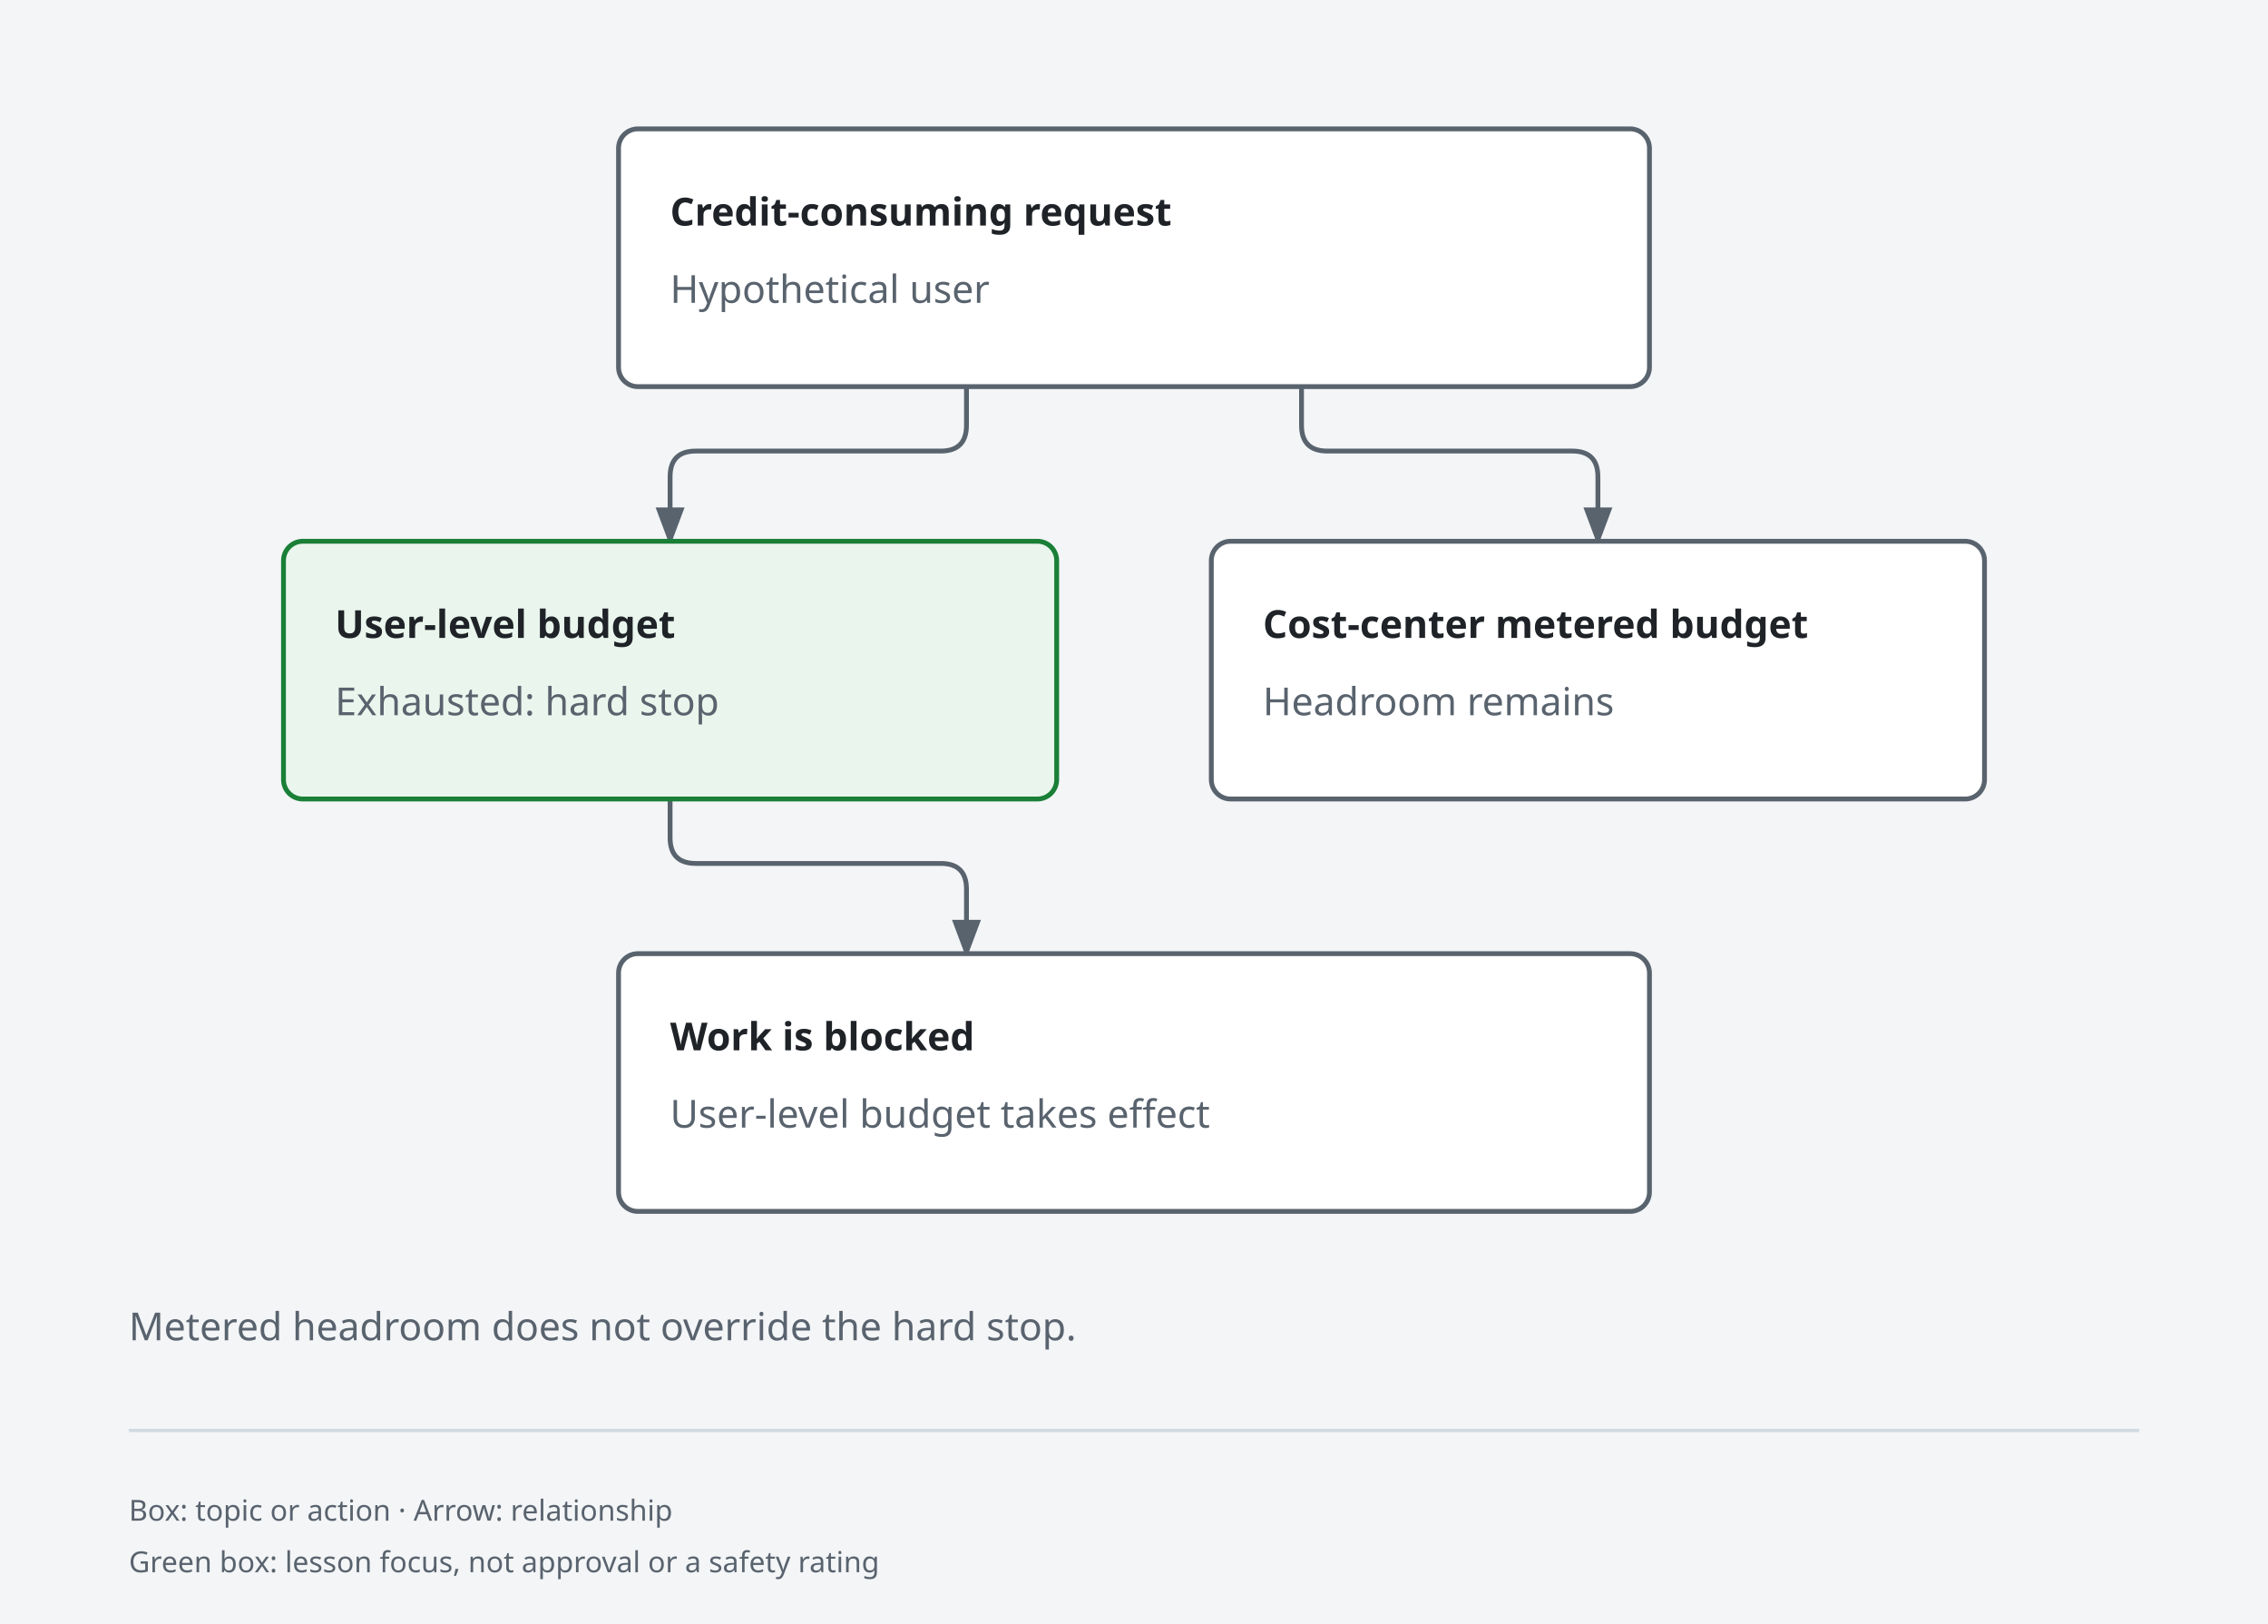
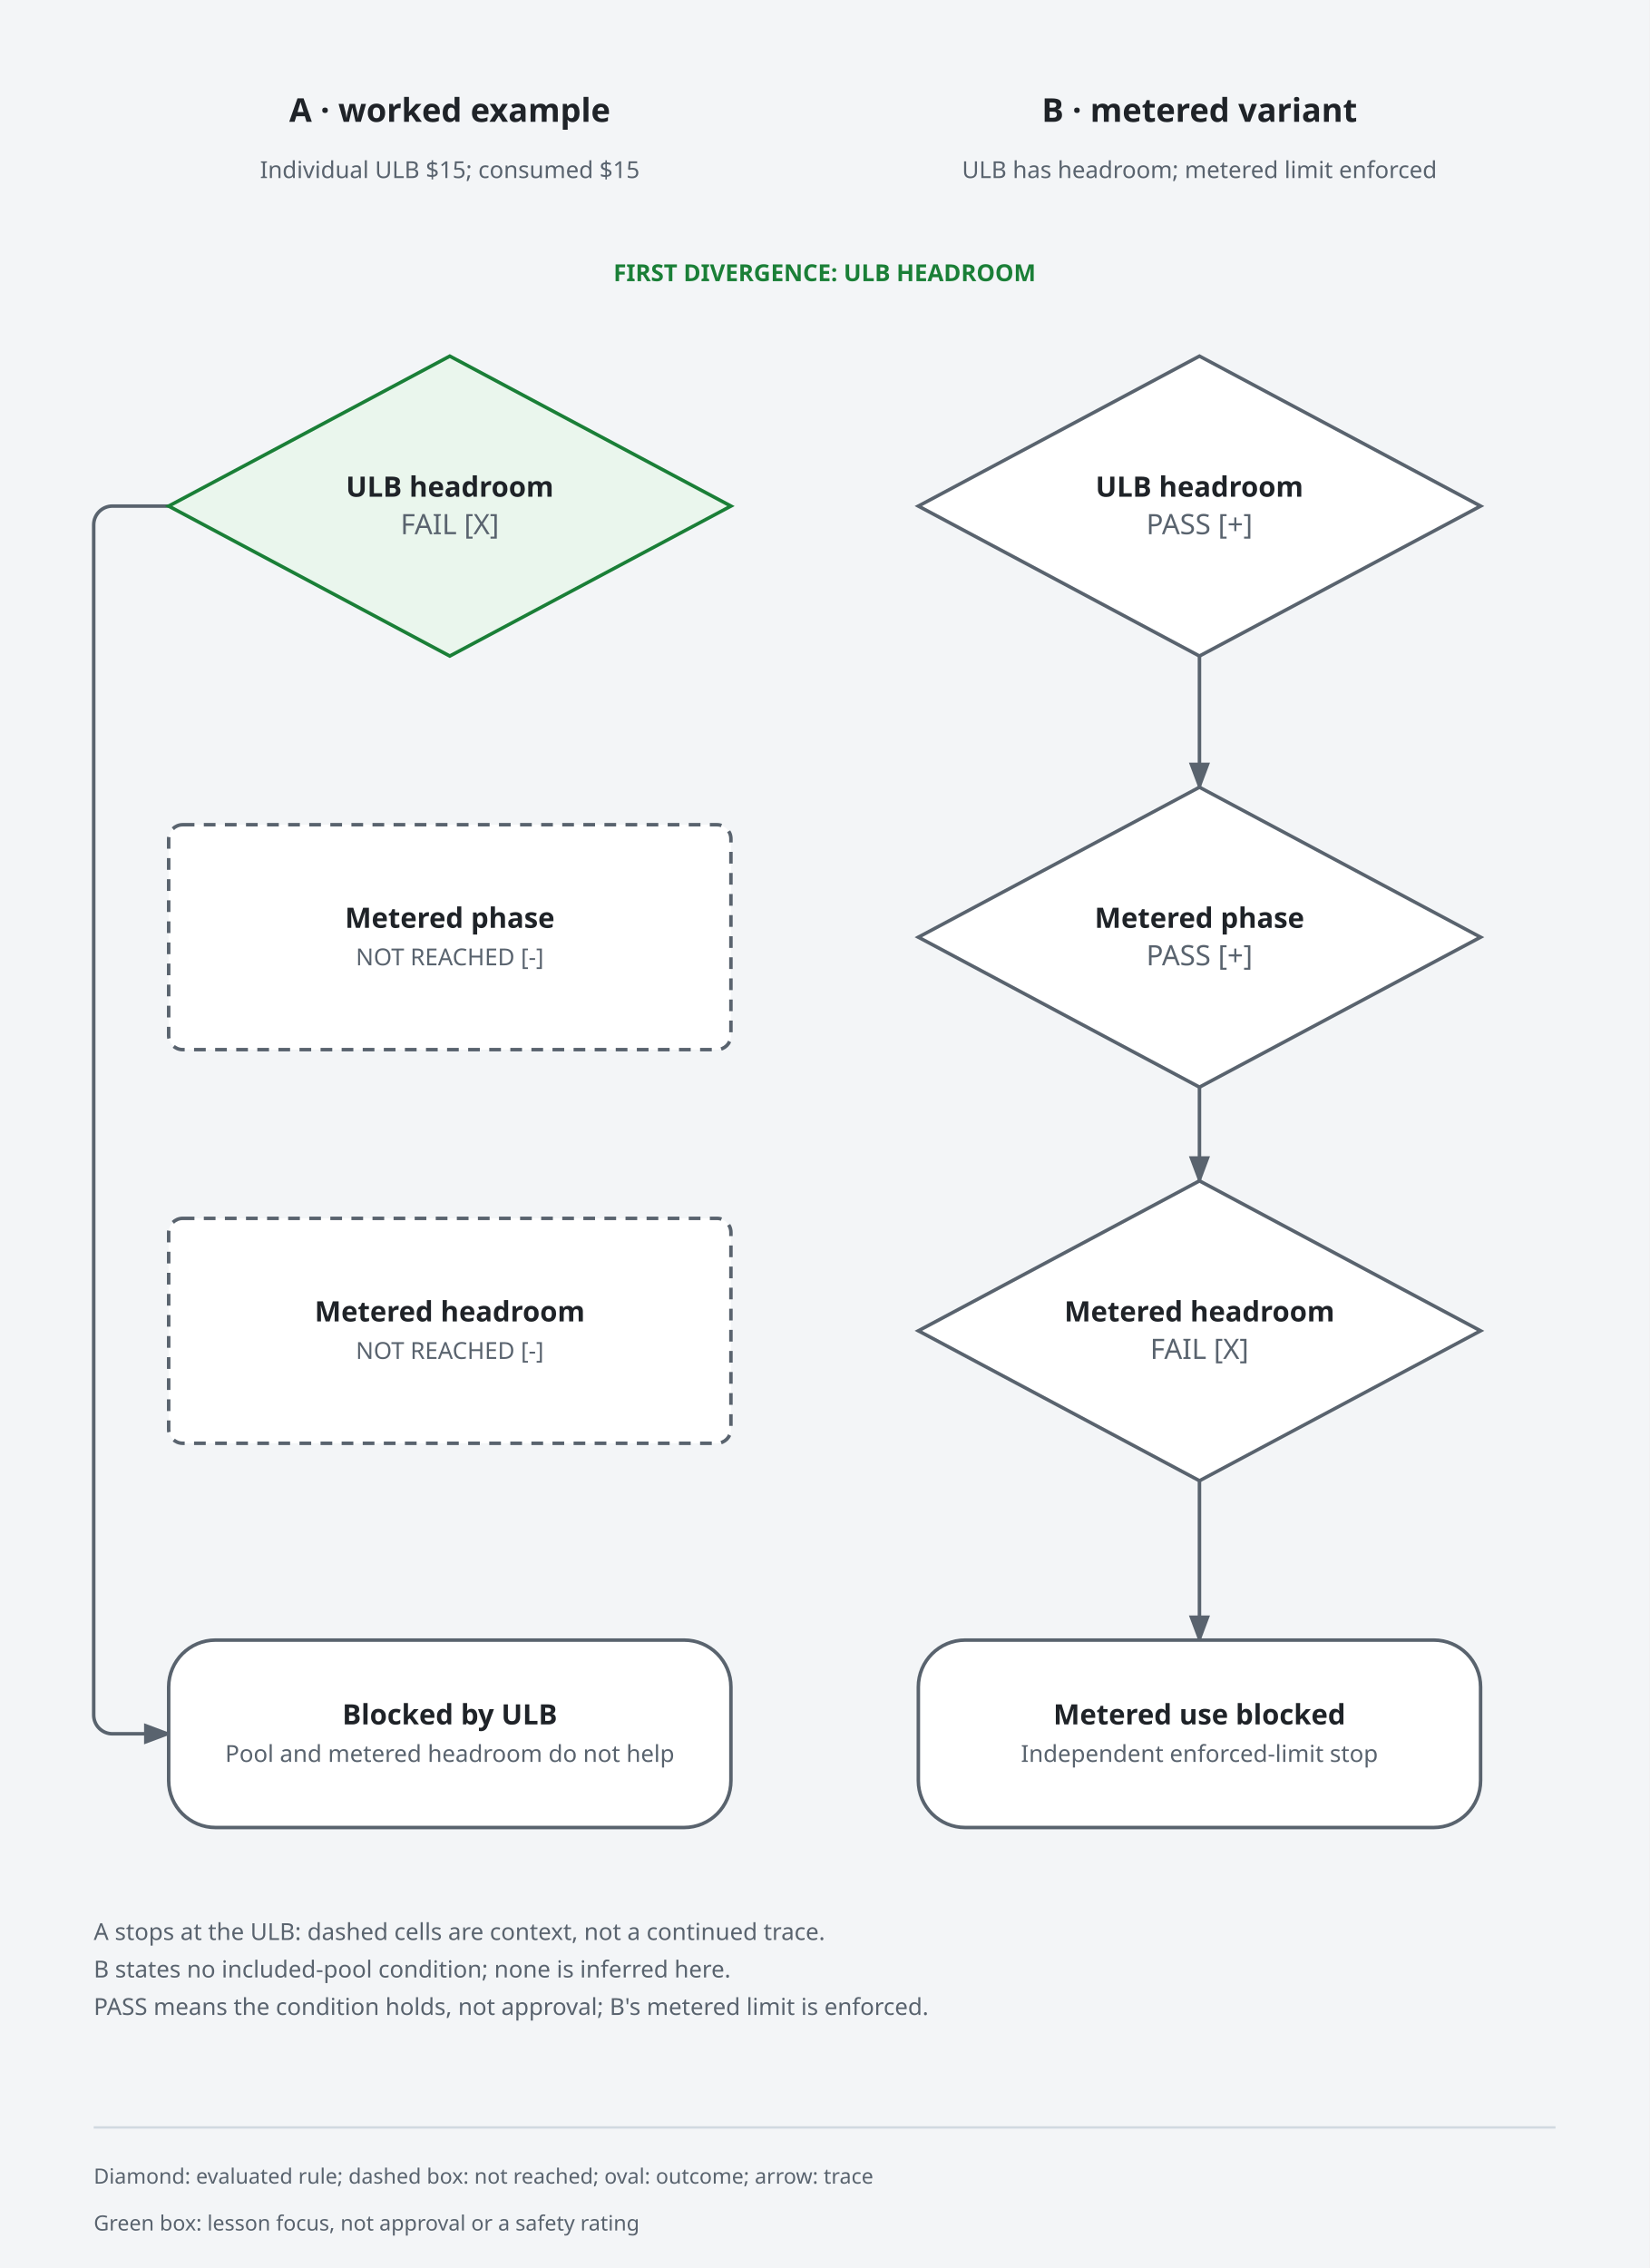
- <svg xmlns="http://www.w3.org/2000/svg" viewBox="0 0 704 504" role="img" aria-labelledby="budget-scenario-light-title budget-scenario-light-desc" id="budget-scenario-light-root">
+ <svg xmlns="http://www.w3.org/2000/svg" viewBox="0 0 704 968" role="img" aria-labelledby="budget-scenario-light-title budget-scenario-light-desc" id="budget-scenario-light-root">
  <defs>
    <style>#budget-scenario-light-root { font-family: -apple-system,BlinkMacSystemFont,"Segoe UI","Noto Sans",Helvetica,Arial,sans-serif; color: #1f2328; }
      #budget-scenario-light-root .diagram-container { width: 100%; overflow-x: auto; }
      @media print {
#budget-scenario-light-root .diagram-container { overflow-x: visible; }
}</style>
    <marker id="budget-scenario-light-arrow" markerWidth="8" markerHeight="6" refX="7" refY="3" orient="auto">
      <polygon points="0 0, 8 3, 0 6" fill="#59636e" />
    </marker>
  </defs>
-   <rect x="0" y="0" width="704" height="504" fill="#f3f5f7" />
-   <path d="M 300,120 V 132 Q 300,140 292,140 H 216 Q 208,140 208,148 V 168" fill="none" stroke="#59636e" stroke-width="1.5" marker-end="url(#budget-scenario-light-arrow)" />
-   <path d="M 404,120 V 132 Q 404,140 412,140 H 488 Q 496,140 496,148 V 168" fill="none" stroke="#59636e" stroke-width="1.5" marker-end="url(#budget-scenario-light-arrow)" />
-   <path d="M 208,248 V 260 Q 208,268 216,268 H 292 Q 300,268 300,276 V 296" fill="none" stroke="#59636e" stroke-width="1.5" marker-end="url(#budget-scenario-light-arrow)" />
-   <g>
-     <rect x="192" y="40" width="320" height="80" rx="6" fill="#ffffff" stroke="#59636e" stroke-width="1.5" />
-     <text x="208" y="70" fill="#1f2328" font-family="-apple-system,BlinkMacSystemFont,&quot;Segoe UI&quot;,&quot;Noto Sans&quot;,Helvetica,Arial,sans-serif" font-size="12" font-weight="600">Credit-consuming request</text>
-     <text x="208" y="94" fill="#59636e" font-family="-apple-system,BlinkMacSystemFont,&quot;Segoe UI&quot;,&quot;Noto Sans&quot;,Helvetica,Arial,sans-serif" font-size="12">Hypothetical user</text>
-   </g>
-   <g>
-     <rect x="88" y="168" width="240" height="80" rx="6" fill="#eaf6ed" stroke="#1a7f37" stroke-width="1.5" />
-     <text x="104" y="198" fill="#1f2328" font-family="-apple-system,BlinkMacSystemFont,&quot;Segoe UI&quot;,&quot;Noto Sans&quot;,Helvetica,Arial,sans-serif" font-size="12" font-weight="600">User-level budget</text>
-     <text x="104" y="222" fill="#59636e" font-family="-apple-system,BlinkMacSystemFont,&quot;Segoe UI&quot;,&quot;Noto Sans&quot;,Helvetica,Arial,sans-serif" font-size="12">Exhausted: hard stop</text>
-   </g>
-   <g>
-     <rect x="376" y="168" width="240" height="80" rx="6" fill="#ffffff" stroke="#59636e" stroke-width="1.5" />
-     <text x="392" y="198" fill="#1f2328" font-family="-apple-system,BlinkMacSystemFont,&quot;Segoe UI&quot;,&quot;Noto Sans&quot;,Helvetica,Arial,sans-serif" font-size="12" font-weight="600">Cost-center metered budget</text>
-     <text x="392" y="222" fill="#59636e" font-family="-apple-system,BlinkMacSystemFont,&quot;Segoe UI&quot;,&quot;Noto Sans&quot;,Helvetica,Arial,sans-serif" font-size="12">Headroom remains</text>
-   </g>
-   <g>
-     <rect x="192" y="296" width="320" height="80" rx="6" fill="#ffffff" stroke="#59636e" stroke-width="1.5" />
-     <text x="208" y="326" fill="#1f2328" font-family="-apple-system,BlinkMacSystemFont,&quot;Segoe UI&quot;,&quot;Noto Sans&quot;,Helvetica,Arial,sans-serif" font-size="12" font-weight="600">Work is blocked</text>
-     <text x="208" y="350" fill="#59636e" font-family="-apple-system,BlinkMacSystemFont,&quot;Segoe UI&quot;,&quot;Noto Sans&quot;,Helvetica,Arial,sans-serif" font-size="12">User-level budget takes effect</text>
-   </g>
-   <text x="40" y="416" fill="#59636e" font-family="-apple-system,BlinkMacSystemFont,&quot;Segoe UI&quot;,&quot;Noto Sans&quot;,Helvetica,Arial,sans-serif" font-size="12">Metered headroom does not override the hard stop.</text>
-   <line x1="40" y1="444" x2="664" y2="444" stroke="#d1d9e0" stroke-width="1" />
-   <text x="40" y="472" fill="#59636e" font-family="-apple-system,BlinkMacSystemFont,&quot;Segoe UI&quot;,&quot;Noto Sans&quot;,Helvetica,Arial,sans-serif" font-size="9">Box: topic or action    ·    Arrow: relationship</text>
-   <text x="40" y="488" fill="#59636e" font-family="-apple-system,BlinkMacSystemFont,&quot;Segoe UI&quot;,&quot;Noto Sans&quot;,Helvetica,Arial,sans-serif" font-size="9">Green box: lesson focus, not approval or a safety rating</text>
+   <rect x="0" y="0" width="704" height="968" fill="#f3f5f7" />
+   <path d="M 72 216 L 48 216 A 8 8 0 0 0 40 224 L 40 732 A 8 8 0 0 0 48 740 L 72 740" fill="none" stroke="#59636e" stroke-width="1.5" marker-end="url(#budget-scenario-light-arrow)" />
+   <path d="M 512 280 L 512 336" fill="none" stroke="#59636e" stroke-width="1.5" marker-end="url(#budget-scenario-light-arrow)" />
+   <path d="M 512 464 L 512 504" fill="none" stroke="#59636e" stroke-width="1.5" marker-end="url(#budget-scenario-light-arrow)" />
+   <path d="M 512 632 L 512 700" fill="none" stroke="#59636e" stroke-width="1.5" marker-end="url(#budget-scenario-light-arrow)" />
+   <text x="192" y="52" text-anchor="middle" fill="#1f2328" font-family="-apple-system,BlinkMacSystemFont,&quot;Segoe UI&quot;,&quot;Noto Sans&quot;,Helvetica,Arial,sans-serif" font-size="14" font-weight="600">A · worked example</text>
+   <text x="512" y="52" text-anchor="middle" fill="#1f2328" font-family="-apple-system,BlinkMacSystemFont,&quot;Segoe UI&quot;,&quot;Noto Sans&quot;,Helvetica,Arial,sans-serif" font-size="14" font-weight="600">B · metered variant</text>
+   <text x="192" y="76" text-anchor="middle" fill="#59636e" font-family="-apple-system,BlinkMacSystemFont,&quot;Segoe UI&quot;,&quot;Noto Sans&quot;,Helvetica,Arial,sans-serif" font-size="10" font-weight="400">Individual ULB $15; consumed $15</text>
+   <text x="512" y="76" text-anchor="middle" fill="#59636e" font-family="-apple-system,BlinkMacSystemFont,&quot;Segoe UI&quot;,&quot;Noto Sans&quot;,Helvetica,Arial,sans-serif" font-size="10" font-weight="400">ULB has headroom; metered limit enforced</text>
+   <text x="352" y="120" text-anchor="middle" fill="#1a7f37" font-family="-apple-system,BlinkMacSystemFont,&quot;Segoe UI&quot;,&quot;Noto Sans&quot;,Helvetica,Arial,sans-serif" font-size="10" font-weight="600">FIRST DIVERGENCE: ULB HEADROOM</text>
+   <polygon points="192,152 312,216 192,280 72,216" fill="#eaf6ed" stroke="#1a7f37" stroke-width="1.5" />
+   <text x="192.0" y="212.0" text-anchor="middle" fill="#1f2328" font-family="-apple-system,BlinkMacSystemFont,&quot;Segoe UI&quot;,&quot;Noto Sans&quot;,Helvetica,Arial,sans-serif" font-size="12" font-weight="600">ULB headroom</text>
+   <text x="192.0" y="228.0" text-anchor="middle" fill="#59636e" font-family="-apple-system,BlinkMacSystemFont,&quot;Segoe UI&quot;,&quot;Noto Sans&quot;,Helvetica,Arial,sans-serif" font-size="12" font-weight="400">FAIL [X]</text>
+   <polygon points="512,152 632,216 512,280 392,216" fill="#ffffff" stroke="#59636e" stroke-width="1.5" />
+   <text x="512.0" y="212.0" text-anchor="middle" fill="#1f2328" font-family="-apple-system,BlinkMacSystemFont,&quot;Segoe UI&quot;,&quot;Noto Sans&quot;,Helvetica,Arial,sans-serif" font-size="12" font-weight="600">ULB headroom</text>
+   <text x="512.0" y="228.0" text-anchor="middle" fill="#59636e" font-family="-apple-system,BlinkMacSystemFont,&quot;Segoe UI&quot;,&quot;Noto Sans&quot;,Helvetica,Arial,sans-serif" font-size="12" font-weight="400">PASS [+]</text>
+   <rect x="72" y="352" width="240" height="96" rx="6" fill="#ffffff" stroke="#59636e" stroke-width="1.5" stroke-dasharray="5,4" />
+   <text x="192.0" y="396.0" text-anchor="middle" fill="#1f2328" font-family="-apple-system,BlinkMacSystemFont,&quot;Segoe UI&quot;,&quot;Noto Sans&quot;,Helvetica,Arial,sans-serif" font-size="12" font-weight="600">Metered phase</text>
+   <text x="192.0" y="412.0" text-anchor="middle" fill="#59636e" font-family="-apple-system,BlinkMacSystemFont,&quot;Segoe UI&quot;,&quot;Noto Sans&quot;,Helvetica,Arial,sans-serif" font-size="10" font-weight="400">NOT REACHED [-]</text>
+   <polygon points="512,336 632,400 512,464 392,400" fill="#ffffff" stroke="#59636e" stroke-width="1.5" />
+   <text x="512.0" y="396.0" text-anchor="middle" fill="#1f2328" font-family="-apple-system,BlinkMacSystemFont,&quot;Segoe UI&quot;,&quot;Noto Sans&quot;,Helvetica,Arial,sans-serif" font-size="12" font-weight="600">Metered phase</text>
+   <text x="512.0" y="412.0" text-anchor="middle" fill="#59636e" font-family="-apple-system,BlinkMacSystemFont,&quot;Segoe UI&quot;,&quot;Noto Sans&quot;,Helvetica,Arial,sans-serif" font-size="12" font-weight="400">PASS [+]</text>
+   <rect x="72" y="520" width="240" height="96" rx="6" fill="#ffffff" stroke="#59636e" stroke-width="1.5" stroke-dasharray="5,4" />
+   <text x="192.0" y="564.0" text-anchor="middle" fill="#1f2328" font-family="-apple-system,BlinkMacSystemFont,&quot;Segoe UI&quot;,&quot;Noto Sans&quot;,Helvetica,Arial,sans-serif" font-size="12" font-weight="600">Metered headroom</text>
+   <text x="192.0" y="580.0" text-anchor="middle" fill="#59636e" font-family="-apple-system,BlinkMacSystemFont,&quot;Segoe UI&quot;,&quot;Noto Sans&quot;,Helvetica,Arial,sans-serif" font-size="10" font-weight="400">NOT REACHED [-]</text>
+   <polygon points="512,504 632,568 512,632 392,568" fill="#ffffff" stroke="#59636e" stroke-width="1.5" />
+   <text x="512.0" y="564.0" text-anchor="middle" fill="#1f2328" font-family="-apple-system,BlinkMacSystemFont,&quot;Segoe UI&quot;,&quot;Noto Sans&quot;,Helvetica,Arial,sans-serif" font-size="12" font-weight="600">Metered headroom</text>
+   <text x="512.0" y="580.0" text-anchor="middle" fill="#59636e" font-family="-apple-system,BlinkMacSystemFont,&quot;Segoe UI&quot;,&quot;Noto Sans&quot;,Helvetica,Arial,sans-serif" font-size="12" font-weight="400">FAIL [X]</text>
+   <rect x="72" y="700" width="240" height="80" rx="20" fill="#ffffff" stroke="#59636e" stroke-width="1.5" />
+   <text x="192.0" y="736.0" text-anchor="middle" fill="#1f2328" font-family="-apple-system,BlinkMacSystemFont,&quot;Segoe UI&quot;,&quot;Noto Sans&quot;,Helvetica,Arial,sans-serif" font-size="12" font-weight="600">Blocked by ULB</text>
+   <text x="192.0" y="752.0" text-anchor="middle" fill="#59636e" font-family="-apple-system,BlinkMacSystemFont,&quot;Segoe UI&quot;,&quot;Noto Sans&quot;,Helvetica,Arial,sans-serif" font-size="10" font-weight="400">Pool and metered headroom do not help</text>
+   <rect x="392" y="700" width="240" height="80" rx="20" fill="#ffffff" stroke="#59636e" stroke-width="1.5" />
+   <text x="512.0" y="736.0" text-anchor="middle" fill="#1f2328" font-family="-apple-system,BlinkMacSystemFont,&quot;Segoe UI&quot;,&quot;Noto Sans&quot;,Helvetica,Arial,sans-serif" font-size="12" font-weight="600">Metered use blocked</text>
+   <text x="512.0" y="752.0" text-anchor="middle" fill="#59636e" font-family="-apple-system,BlinkMacSystemFont,&quot;Segoe UI&quot;,&quot;Noto Sans&quot;,Helvetica,Arial,sans-serif" font-size="10" font-weight="400">Independent enforced-limit stop</text>
+   <text x="40" y="828" text-anchor="start" fill="#59636e" font-family="-apple-system,BlinkMacSystemFont,&quot;Segoe UI&quot;,&quot;Noto Sans&quot;,Helvetica,Arial,sans-serif" font-size="10" font-weight="400">A stops at the ULB: dashed cells are context, not a continued trace.</text>
+   <text x="40" y="844" text-anchor="start" fill="#59636e" font-family="-apple-system,BlinkMacSystemFont,&quot;Segoe UI&quot;,&quot;Noto Sans&quot;,Helvetica,Arial,sans-serif" font-size="10" font-weight="400">B states no included-pool condition; none is inferred here.</text>
+   <text x="40" y="860" text-anchor="start" fill="#59636e" font-family="-apple-system,BlinkMacSystemFont,&quot;Segoe UI&quot;,&quot;Noto Sans&quot;,Helvetica,Arial,sans-serif" font-size="10" font-weight="400">PASS means the condition holds, not approval; B's metered limit is enforced.</text>
+   <line x1="40" y1="908" x2="664" y2="908" stroke="#d1d9e0" />
+   <text x="40" y="932" text-anchor="start" fill="#59636e" font-family="-apple-system,BlinkMacSystemFont,&quot;Segoe UI&quot;,&quot;Noto Sans&quot;,Helvetica,Arial,sans-serif" font-size="9" font-weight="400">Diamond: evaluated rule; dashed box: not reached; oval: outcome; arrow: trace</text>
+   <text x="40" y="952" text-anchor="start" fill="#59636e" font-family="-apple-system,BlinkMacSystemFont,&quot;Segoe UI&quot;,&quot;Noto Sans&quot;,Helvetica,Arial,sans-serif" font-size="9" font-weight="400">Green box: lesson focus, not approval or a safety rating</text>
</svg>
